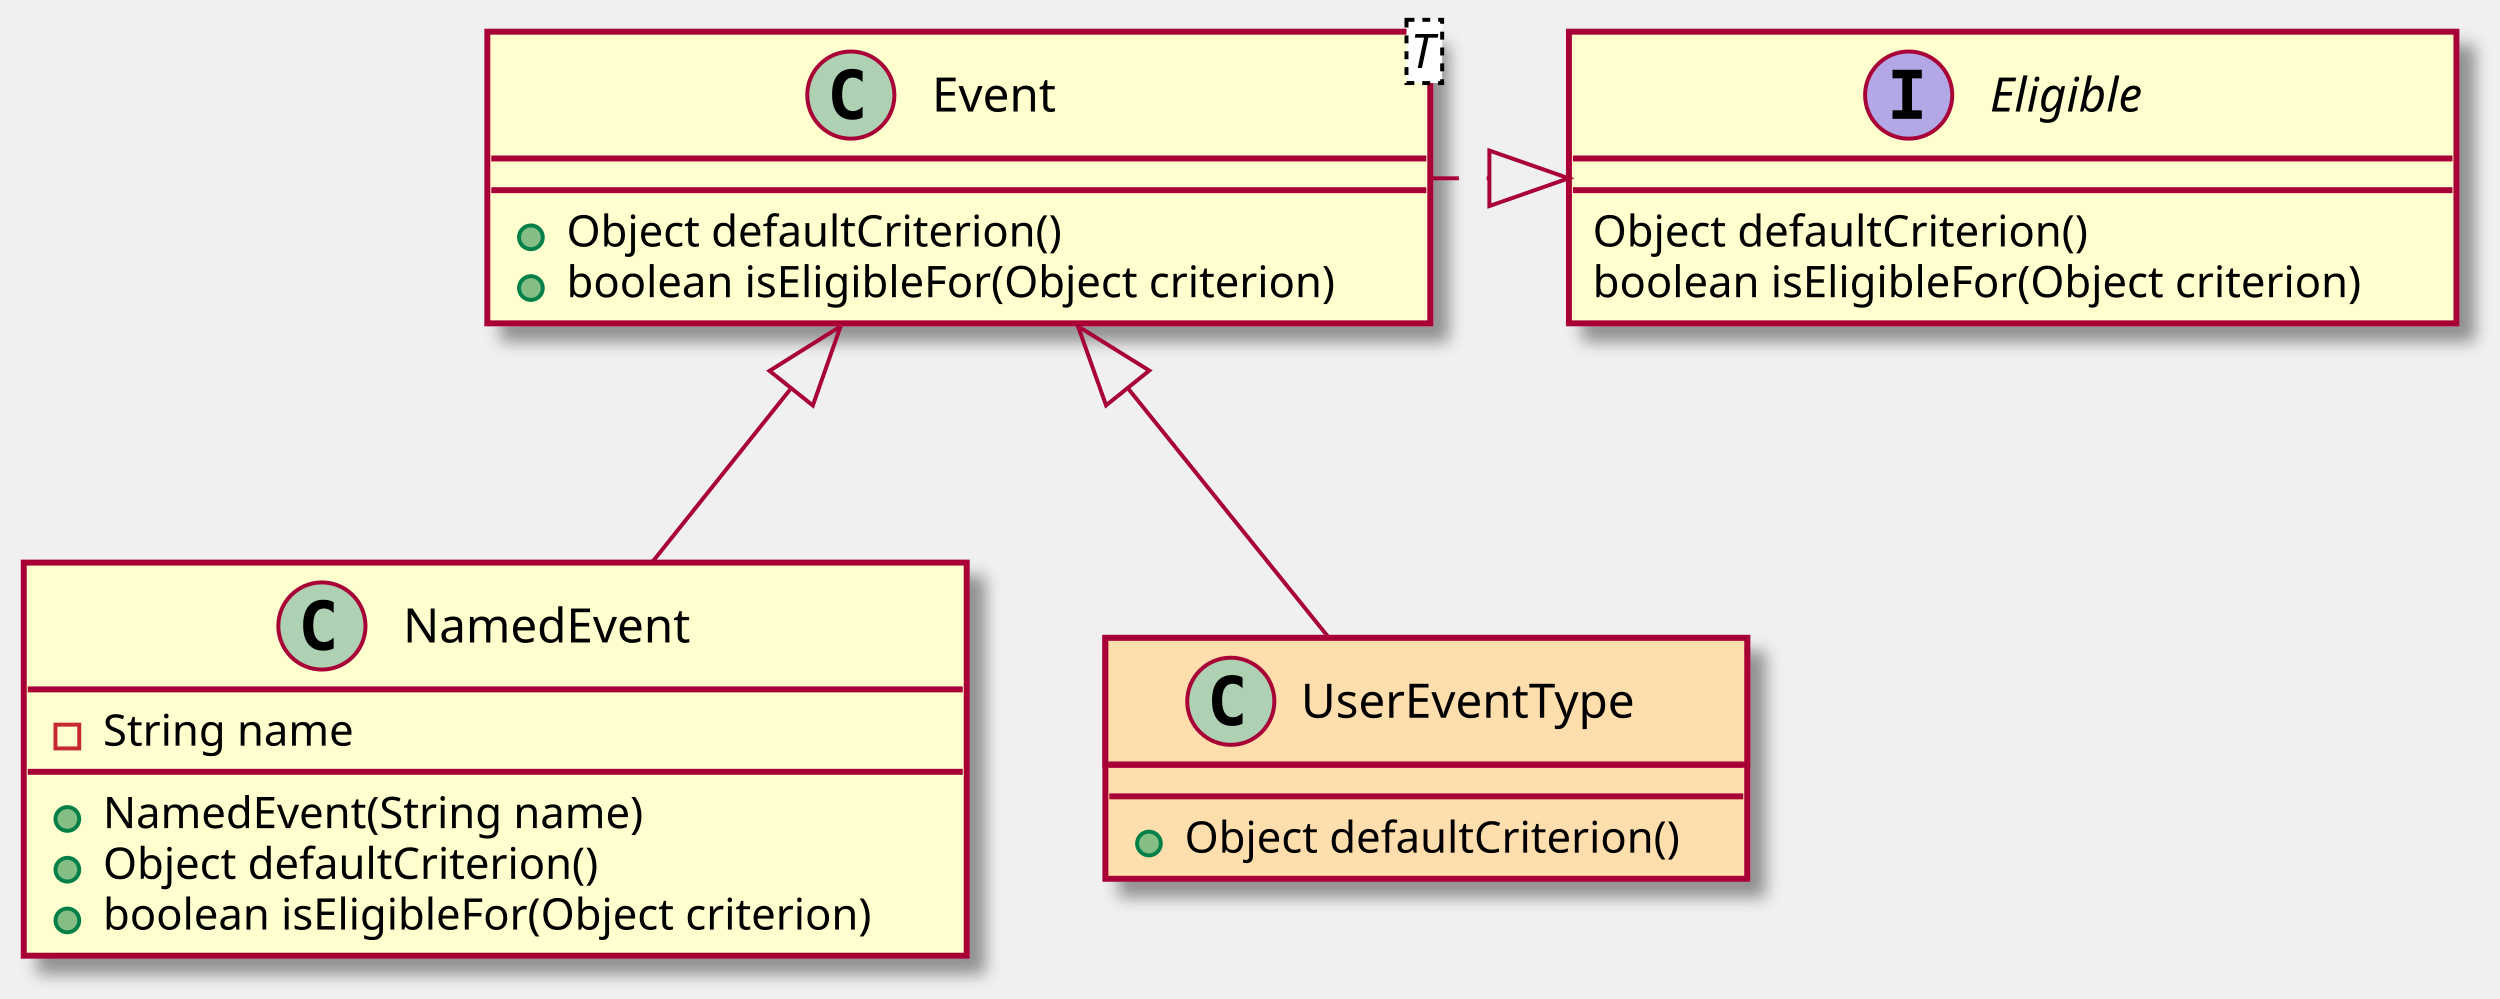
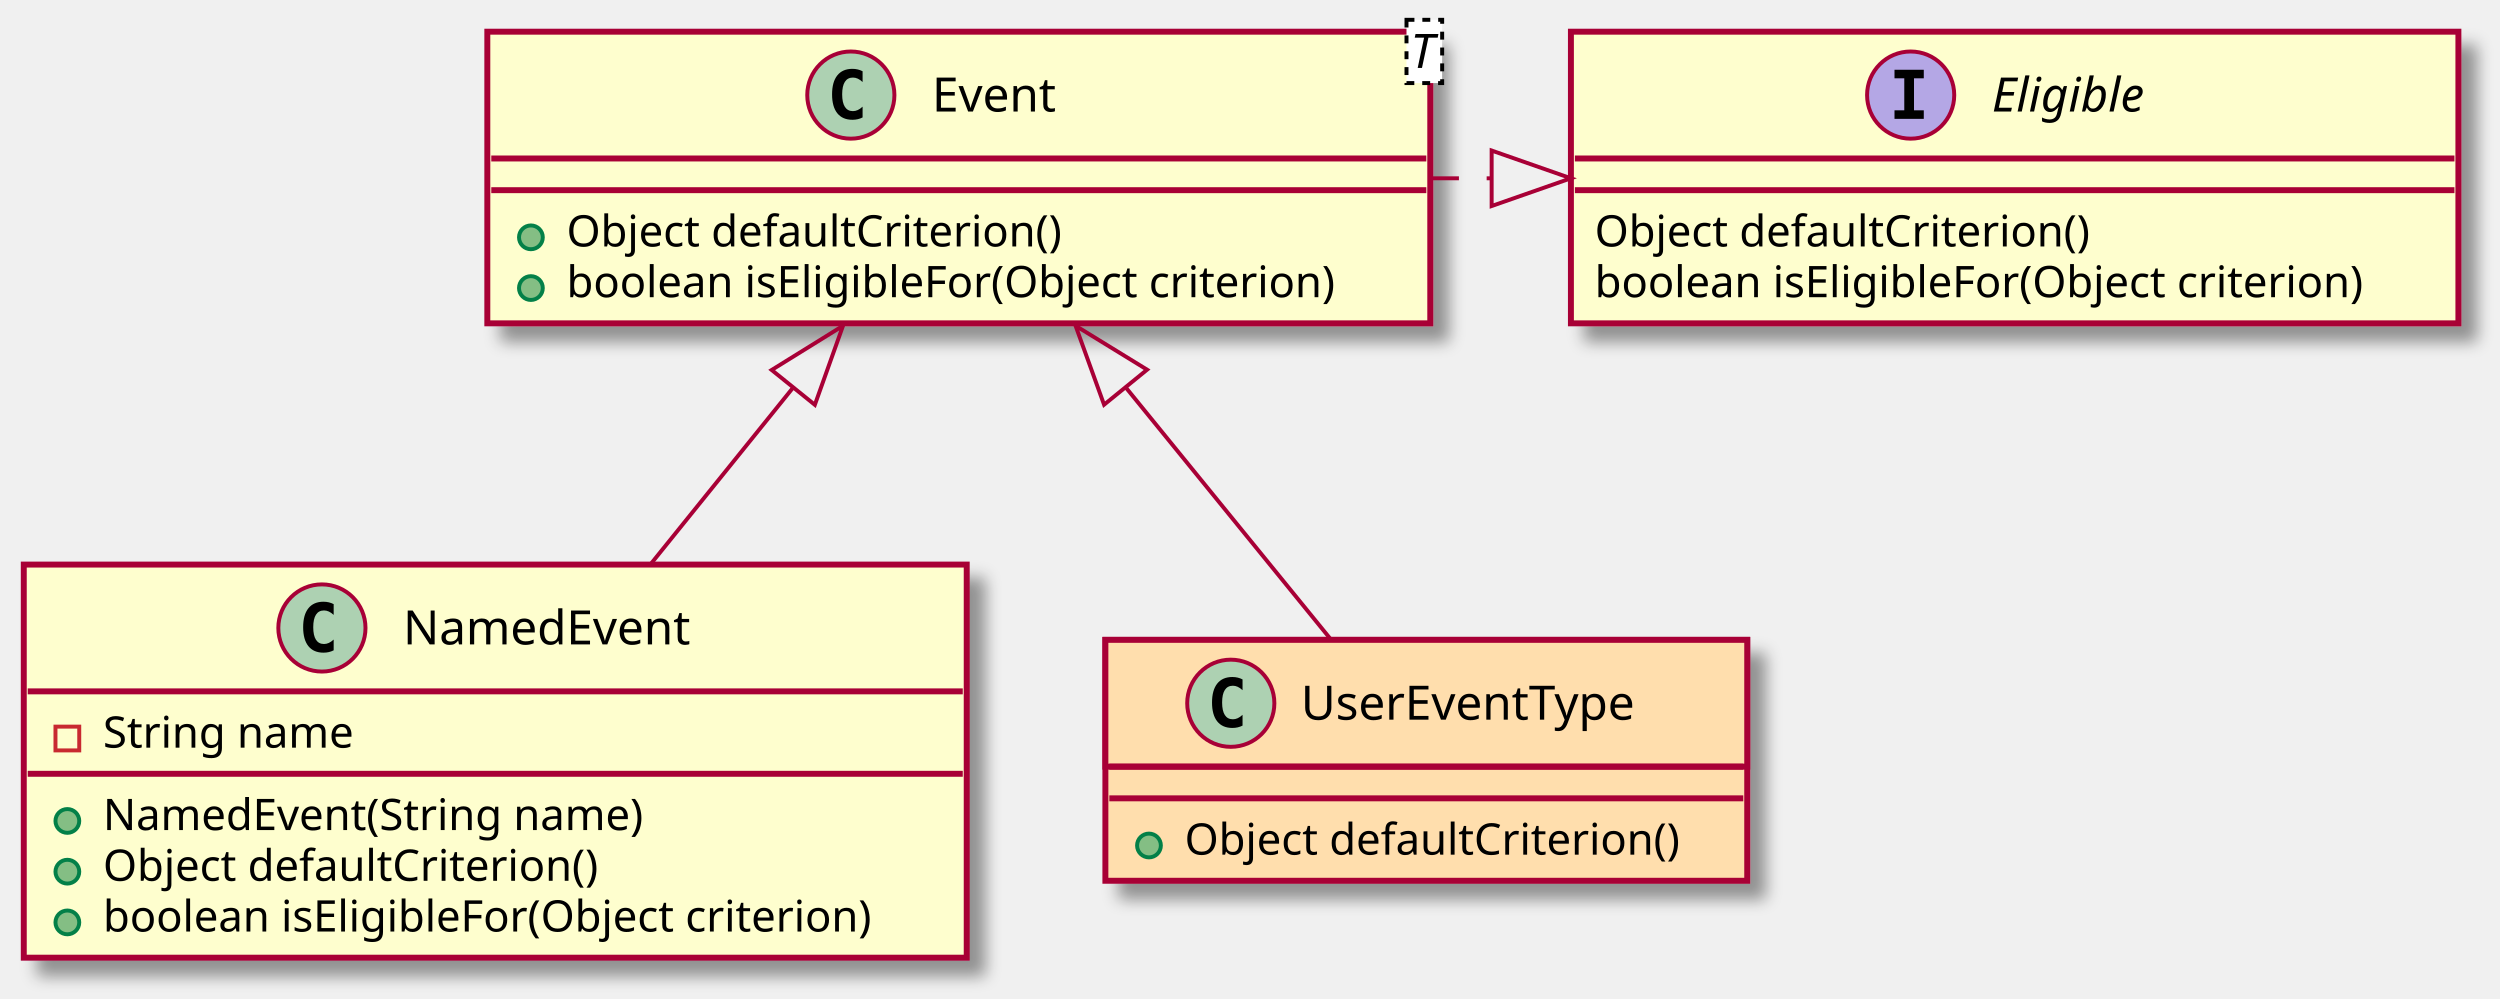
<svg xmlns="http://www.w3.org/2000/svg" contentScriptType="application/ecmascript" contentStyleType="text/css" height="252px" preserveAspectRatio="none" style="width:631px;height:252px;" version="1.1" viewBox="0 0 631 252" width="631px" zoomAndPan="magnify">
  <defs>
    <filter height="300%" id="fxqyueis6jcyf" width="300%" x="-1" y="-1">
      <feGaussianBlur result="blurOut" stdDeviation="2.0" />
      <feColorMatrix in="blurOut" result="blurOut2" type="matrix" values="0 0 0 0 0 0 0 0 0 0 0 0 0 0 0 0 0 0 .4 0" />
      <feOffset dx="4.0" dy="4.0" in="blurOut2" result="blurOut3" />
      <feBlend in="SourceGraphic" in2="blurOut3" mode="normal" />
    </filter>
  </defs>
  <g>
-     <rect fill="#FEFECE" filter="url(#fxqyueis6jcyf)" height="73.609" id="Eligible" style="stroke: #A80036; stroke-width: 1.5;" width="224" x="396" y="8" />
-     <ellipse cx="481.75" cy="24" fill="#B4A7E5" rx="11" ry="11" style="stroke: #A80036; stroke-width: 1.0;" />
-     <path d="M477.672,19.766 L477.672,17.609 L485.062,17.609 L485.062,19.766 L482.594,19.766 L482.594,27.844 L485.062,27.844 L485.062,30 L477.672,30 L477.672,27.844 L480.141,27.844 L480.141,19.766 L477.672,19.766 Z " />
-     <text fill="#000000" font-family="sans-serif" font-size="12" font-style="italic" lengthAdjust="spacingAndGlyphs" textLength="44" x="502.25" y="28.154">Eligible</text>
-     <line style="stroke: #A80036; stroke-width: 1.5;" x1="397" x2="619" y1="40" y2="40" />
-     <line style="stroke: #A80036; stroke-width: 1.5;" x1="397" x2="619" y1="48" y2="48" />
-     <text fill="#000000" font-family="sans-serif" font-size="11" lengthAdjust="spacingAndGlyphs" textLength="136" x="402" y="62.21">Object defaultCriterion()</text>
-     <text fill="#000000" font-family="sans-serif" font-size="11" lengthAdjust="spacingAndGlyphs" textLength="212" x="402" y="75.015">boolean isEligibleFor(Object criterion)</text>
+     <rect fill="#FEFECE" filter="url(#fxqyueis6jcyf)" height="73.609" id="Eligible" style="stroke: #A80036; stroke-width: 1.5;" width="224" x="396.5" y="8" />
+     <ellipse cx="482.25" cy="24" fill="#B4A7E5" rx="11" ry="11" style="stroke: #A80036; stroke-width: 1.0;" />
+     <path d="M478.172,19.766 L478.172,17.609 L485.562,17.609 L485.562,19.766 L483.094,19.766 L483.094,27.844 L485.562,27.844 L485.562,30 L478.172,30 L478.172,27.844 L480.641,27.844 L480.641,19.766 L478.172,19.766 Z " />
+     <text fill="#000000" font-family="sans-serif" font-size="12" font-style="italic" lengthAdjust="spacingAndGlyphs" textLength="44" x="502.75" y="28.154">Eligible</text>
+     <line style="stroke: #A80036; stroke-width: 1.5;" x1="397.5" x2="619.5" y1="40" y2="40" />
+     <line style="stroke: #A80036; stroke-width: 1.5;" x1="397.5" x2="619.5" y1="48" y2="48" />
+     <text fill="#000000" font-family="sans-serif" font-size="11" lengthAdjust="spacingAndGlyphs" textLength="136" x="402.5" y="62.21">Object defaultCriterion()</text>
+     <text fill="#000000" font-family="sans-serif" font-size="11" lengthAdjust="spacingAndGlyphs" textLength="212" x="402.5" y="75.015">boolean isEligibleFor(Object criterion)</text>
    <rect fill="#FEFECE" filter="url(#fxqyueis6jcyf)" height="73.609" id="Event" style="stroke: #A80036; stroke-width: 1.5;" width="238" x="123" y="8" />
    <ellipse cx="214.75" cy="24" fill="#ADD1B2" rx="11" ry="11" style="stroke: #A80036; stroke-width: 1.0;" />
    <path d="M217.719,29.641 Q217.141,29.938 216.5,30.086 Q215.859,30.234 215.156,30.234 Q212.656,30.234 211.336,28.586 Q210.016,26.938 210.016,23.812 Q210.016,20.688 211.336,19.031 Q212.656,17.375 215.156,17.375 Q215.859,17.375 216.508,17.531 Q217.156,17.688 217.719,17.984 L217.719,20.703 Q217.094,20.125 216.5,19.852 Q215.906,19.578 215.281,19.578 Q213.938,19.578 213.25,20.648 Q212.562,21.719 212.562,23.812 Q212.562,25.906 213.25,26.977 Q213.938,28.047 215.281,28.047 Q215.906,28.047 216.5,27.773 Q217.094,27.5 217.719,26.922 L217.719,29.641 Z " />
    <text fill="#000000" font-family="sans-serif" font-size="12" lengthAdjust="spacingAndGlyphs" textLength="35" x="235.25" y="28.154">Event</text>
    <rect fill="#FFFFFF" height="15.969" style="stroke: #000000; stroke-width: 1.0; stroke-dasharray: 2.0,2.0;" width="9" x="355" y="5" />
    <text fill="#000000" font-family="sans-serif" font-size="12" font-style="italic" lengthAdjust="spacingAndGlyphs" textLength="7" x="356" y="17.139">T</text>
    <line style="stroke: #A80036; stroke-width: 1.5;" x1="124" x2="360" y1="40" y2="40" />
    <line style="stroke: #A80036; stroke-width: 1.5;" x1="124" x2="360" y1="48" y2="48" />
    <ellipse cx="134" cy="59.902" fill="#84BE84" rx="3" ry="3" style="stroke: #038048; stroke-width: 1.0;" />
    <text fill="#000000" font-family="sans-serif" font-size="11" lengthAdjust="spacingAndGlyphs" textLength="136" x="143" y="62.21">Object defaultCriterion()</text>
    <ellipse cx="134" cy="72.707" fill="#84BE84" rx="3" ry="3" style="stroke: #038048; stroke-width: 1.0;" />
    <text fill="#000000" font-family="sans-serif" font-size="11" lengthAdjust="spacingAndGlyphs" textLength="212" x="143" y="75.015">boolean isEligibleFor(Object criterion)</text>
-     <rect fill="#FEFECE" filter="url(#fxqyueis6jcyf)" height="99.219" id="NamedEvent" style="stroke: #A80036; stroke-width: 1.5;" width="238" x="6" y="142" />
-     <ellipse cx="81.25" cy="158" fill="#ADD1B2" rx="11" ry="11" style="stroke: #A80036; stroke-width: 1.0;" />
-     <path d="M84.219,163.641 Q83.641,163.938 83,164.086 Q82.359,164.234 81.656,164.234 Q79.156,164.234 77.836,162.586 Q76.516,160.938 76.516,157.812 Q76.516,154.688 77.836,153.031 Q79.156,151.375 81.656,151.375 Q82.359,151.375 83.008,151.531 Q83.656,151.688 84.219,151.984 L84.219,154.703 Q83.594,154.125 83,153.852 Q82.406,153.578 81.781,153.578 Q80.438,153.578 79.75,154.648 Q79.062,155.719 79.062,157.812 Q79.062,159.906 79.75,160.977 Q80.438,162.047 81.781,162.047 Q82.406,162.047 83,161.773 Q83.594,161.5 84.219,160.922 L84.219,163.641 Z " />
-     <text fill="#000000" font-family="sans-serif" font-size="12" lengthAdjust="spacingAndGlyphs" textLength="79" x="101.75" y="162.154">NamedEvent</text>
-     <line style="stroke: #A80036; stroke-width: 1.5;" x1="7" x2="243" y1="174" y2="174" />
-     <rect fill="none" height="6" style="stroke: #C82930; stroke-width: 1.0;" width="6" x="14" y="182.902" />
-     <text fill="#000000" font-family="sans-serif" font-size="11" lengthAdjust="spacingAndGlyphs" textLength="70" x="26" y="188.21">String name</text>
-     <line style="stroke: #A80036; stroke-width: 1.5;" x1="7" x2="243" y1="194.805" y2="194.805" />
-     <ellipse cx="17" cy="206.707" fill="#84BE84" rx="3" ry="3" style="stroke: #038048; stroke-width: 1.0;" />
-     <text fill="#000000" font-family="sans-serif" font-size="11" lengthAdjust="spacingAndGlyphs" textLength="149" x="26" y="209.015">NamedEvent(String name)</text>
-     <ellipse cx="17" cy="219.512" fill="#84BE84" rx="3" ry="3" style="stroke: #038048; stroke-width: 1.0;" />
-     <text fill="#000000" font-family="sans-serif" font-size="11" lengthAdjust="spacingAndGlyphs" textLength="136" x="26" y="221.82">Object defaultCriterion()</text>
-     <ellipse cx="17" cy="232.316" fill="#84BE84" rx="3" ry="3" style="stroke: #038048; stroke-width: 1.0;" />
-     <text fill="#000000" font-family="sans-serif" font-size="11" lengthAdjust="spacingAndGlyphs" textLength="212" x="26" y="234.625">boolean isEligibleFor(Object criterion)</text>
-     <rect fill="#FFDEAD" filter="url(#fxqyueis6jcyf)" height="60.805" id="UserEventType" style="stroke: #A80036; stroke-width: 1.5;" width="162" x="279" y="161" />
-     <rect fill="#FFDEAD" height="32" style="stroke: #A80036; stroke-width: 1.5;" width="162" x="279" y="161" />
-     <ellipse cx="310.65" cy="177" fill="#ADD1B2" rx="11" ry="11" style="stroke: #A80036; stroke-width: 1.0;" />
-     <path d="M313.619,182.641 Q313.041,182.938 312.4,183.086 Q311.759,183.234 311.056,183.234 Q308.556,183.234 307.236,181.586 Q305.916,179.938 305.916,176.812 Q305.916,173.688 307.236,172.031 Q308.556,170.375 311.056,170.375 Q311.759,170.375 312.408,170.531 Q313.056,170.688 313.619,170.984 L313.619,173.703 Q312.994,173.125 312.4,172.852 Q311.806,172.578 311.181,172.578 Q309.837,172.578 309.15,173.648 Q308.462,174.719 308.462,176.812 Q308.462,178.906 309.15,179.977 Q309.837,181.047 311.181,181.047 Q311.806,181.047 312.4,180.773 Q312.994,180.5 313.619,179.922 L313.619,182.641 Z " />
-     <text fill="#000000" font-family="sans-serif" font-size="12" lengthAdjust="spacingAndGlyphs" textLength="93" x="328.35" y="181.154">UserEventType</text>
-     <line style="stroke: #A80036; stroke-width: 1.5;" x1="280" x2="440" y1="193" y2="193" />
-     <line style="stroke: #A80036; stroke-width: 1.5;" x1="280" x2="440" y1="201" y2="201" />
-     <ellipse cx="290" cy="212.902" fill="#84BE84" rx="3" ry="3" style="stroke: #038048; stroke-width: 1.0;" />
-     <text fill="#000000" font-family="sans-serif" font-size="11" lengthAdjust="spacingAndGlyphs" textLength="136" x="299" y="215.21">Object defaultCriterion()</text>
-     <path d="M361.232,45 C366.11,45 370.988,45 375.865,45 " fill="none" id="Event-Eligible" style="stroke: #A80036; stroke-width: 1.0; stroke-dasharray: 7.0,7.0;" />
-     <polygon fill="none" points="375.918,38,395.918,45,375.918,52,375.918,38" style="stroke: #A80036; stroke-width: 1.0;" />
-     <path d="M199.385,98.359 C188.06,112.54 175.875,127.798 164.711,141.776 " fill="none" id="Event-NamedEvent" style="stroke: #A80036; stroke-width: 1.0;" />
-     <polygon fill="none" points="194.223,93.607,212.173,82.347,205.162,102.343,194.223,93.607" style="stroke: #A80036; stroke-width: 1.0;" />
-     <path d="M284.823,98.166 C301.732,119.159 320.563,142.537 335.148,160.645 " fill="none" id="Event-UserEventType" style="stroke: #A80036; stroke-width: 1.0;" />
-     <polygon fill="none" points="279.176,102.314,272.082,82.347,290.079,93.532,279.176,102.314" style="stroke: #A80036; stroke-width: 1.0;" />
+     <rect fill="#FEFECE" filter="url(#fxqyueis6jcyf)" height="99.219" id="NamedEvent" style="stroke: #A80036; stroke-width: 1.5;" width="238" x="6" y="142.5" />
+     <ellipse cx="81.25" cy="158.5" fill="#ADD1B2" rx="11" ry="11" style="stroke: #A80036; stroke-width: 1.0;" />
+     <path d="M84.219,164.141 Q83.641,164.438 83,164.586 Q82.359,164.734 81.656,164.734 Q79.156,164.734 77.836,163.086 Q76.516,161.438 76.516,158.312 Q76.516,155.188 77.836,153.531 Q79.156,151.875 81.656,151.875 Q82.359,151.875 83.008,152.031 Q83.656,152.188 84.219,152.484 L84.219,155.203 Q83.594,154.625 83,154.352 Q82.406,154.078 81.781,154.078 Q80.438,154.078 79.75,155.148 Q79.062,156.219 79.062,158.312 Q79.062,160.406 79.75,161.477 Q80.438,162.547 81.781,162.547 Q82.406,162.547 83,162.273 Q83.594,162 84.219,161.422 L84.219,164.141 Z " />
+     <text fill="#000000" font-family="sans-serif" font-size="12" lengthAdjust="spacingAndGlyphs" textLength="79" x="101.75" y="162.654">NamedEvent</text>
+     <line style="stroke: #A80036; stroke-width: 1.5;" x1="7" x2="243" y1="174.5" y2="174.5" />
+     <rect fill="none" height="6" style="stroke: #C82930; stroke-width: 1.0;" width="6" x="14" y="183.402" />
+     <text fill="#000000" font-family="sans-serif" font-size="11" lengthAdjust="spacingAndGlyphs" textLength="70" x="26" y="188.71">String name</text>
+     <line style="stroke: #A80036; stroke-width: 1.5;" x1="7" x2="243" y1="195.305" y2="195.305" />
+     <ellipse cx="17" cy="207.207" fill="#84BE84" rx="3" ry="3" style="stroke: #038048; stroke-width: 1.0;" />
+     <text fill="#000000" font-family="sans-serif" font-size="11" lengthAdjust="spacingAndGlyphs" textLength="149" x="26" y="209.515">NamedEvent(String name)</text>
+     <ellipse cx="17" cy="220.012" fill="#84BE84" rx="3" ry="3" style="stroke: #038048; stroke-width: 1.0;" />
+     <text fill="#000000" font-family="sans-serif" font-size="11" lengthAdjust="spacingAndGlyphs" textLength="136" x="26" y="222.32">Object defaultCriterion()</text>
+     <ellipse cx="17" cy="232.816" fill="#84BE84" rx="3" ry="3" style="stroke: #038048; stroke-width: 1.0;" />
+     <text fill="#000000" font-family="sans-serif" font-size="11" lengthAdjust="spacingAndGlyphs" textLength="212" x="26" y="235.125">boolean isEligibleFor(Object criterion)</text>
+     <rect fill="#FFDEAD" filter="url(#fxqyueis6jcyf)" height="60.805" id="UserEventType" style="stroke: #A80036; stroke-width: 1.5;" width="162" x="279" y="161.5" />
+     <rect fill="#FFDEAD" height="32" style="stroke: #A80036; stroke-width: 1.5;" width="162" x="279" y="161.5" />
+     <ellipse cx="310.65" cy="177.5" fill="#ADD1B2" rx="11" ry="11" style="stroke: #A80036; stroke-width: 1.0;" />
+     <path d="M313.619,183.141 Q313.041,183.438 312.4,183.586 Q311.759,183.734 311.056,183.734 Q308.556,183.734 307.236,182.086 Q305.916,180.438 305.916,177.312 Q305.916,174.188 307.236,172.531 Q308.556,170.875 311.056,170.875 Q311.759,170.875 312.408,171.031 Q313.056,171.188 313.619,171.484 L313.619,174.203 Q312.994,173.625 312.4,173.352 Q311.806,173.078 311.181,173.078 Q309.837,173.078 309.15,174.148 Q308.462,175.219 308.462,177.312 Q308.462,179.406 309.15,180.477 Q309.837,181.547 311.181,181.547 Q311.806,181.547 312.4,181.273 Q312.994,181 313.619,180.422 L313.619,183.141 Z " />
+     <text fill="#000000" font-family="sans-serif" font-size="12" lengthAdjust="spacingAndGlyphs" textLength="93" x="328.35" y="181.654">UserEventType</text>
+     <line style="stroke: #A80036; stroke-width: 1.5;" x1="280" x2="440" y1="193.5" y2="193.5" />
+     <line style="stroke: #A80036; stroke-width: 1.5;" x1="280" x2="440" y1="201.5" y2="201.5" />
+     <ellipse cx="290" cy="213.402" fill="#84BE84" rx="3" ry="3" style="stroke: #038048; stroke-width: 1.0;" />
+     <text fill="#000000" font-family="sans-serif" font-size="11" lengthAdjust="spacingAndGlyphs" textLength="136" x="299" y="215.71">Object defaultCriterion()</text>
+     <path d="M361.232,45 C366.282,45 371.333,45 376.383,45 " fill="none" id="Event-Eligible" style="stroke: #A80036; stroke-width: 1.0; stroke-dasharray: 7.0,7.0;" />
+     <polygon fill="none" points="376.491,38,396.491,45,376.491,52,376.491,38" style="stroke: #A80036; stroke-width: 1.0;" />
+     <path d="M200.097,97.931 C188.403,112.423 175.745,128.111 164.213,142.403 " fill="none" id="Event-NamedEvent" style="stroke: #A80036; stroke-width: 1.0;" />
+     <polygon fill="none" points="194.771,93.385,212.778,82.216,205.666,102.176,194.771,93.385" style="stroke: #A80036; stroke-width: 1.0;" />
+     <path d="M284.165,97.813 C301.443,119.045 320.824,142.86 335.668,161.1 " fill="none" id="Event-UserEventType" style="stroke: #A80036; stroke-width: 1.0;" />
+     <polygon fill="none" points="278.667,102.146,271.472,82.216,289.525,93.31,278.667,102.146" style="stroke: #A80036; stroke-width: 1.0;" />
  </g>
</svg>
